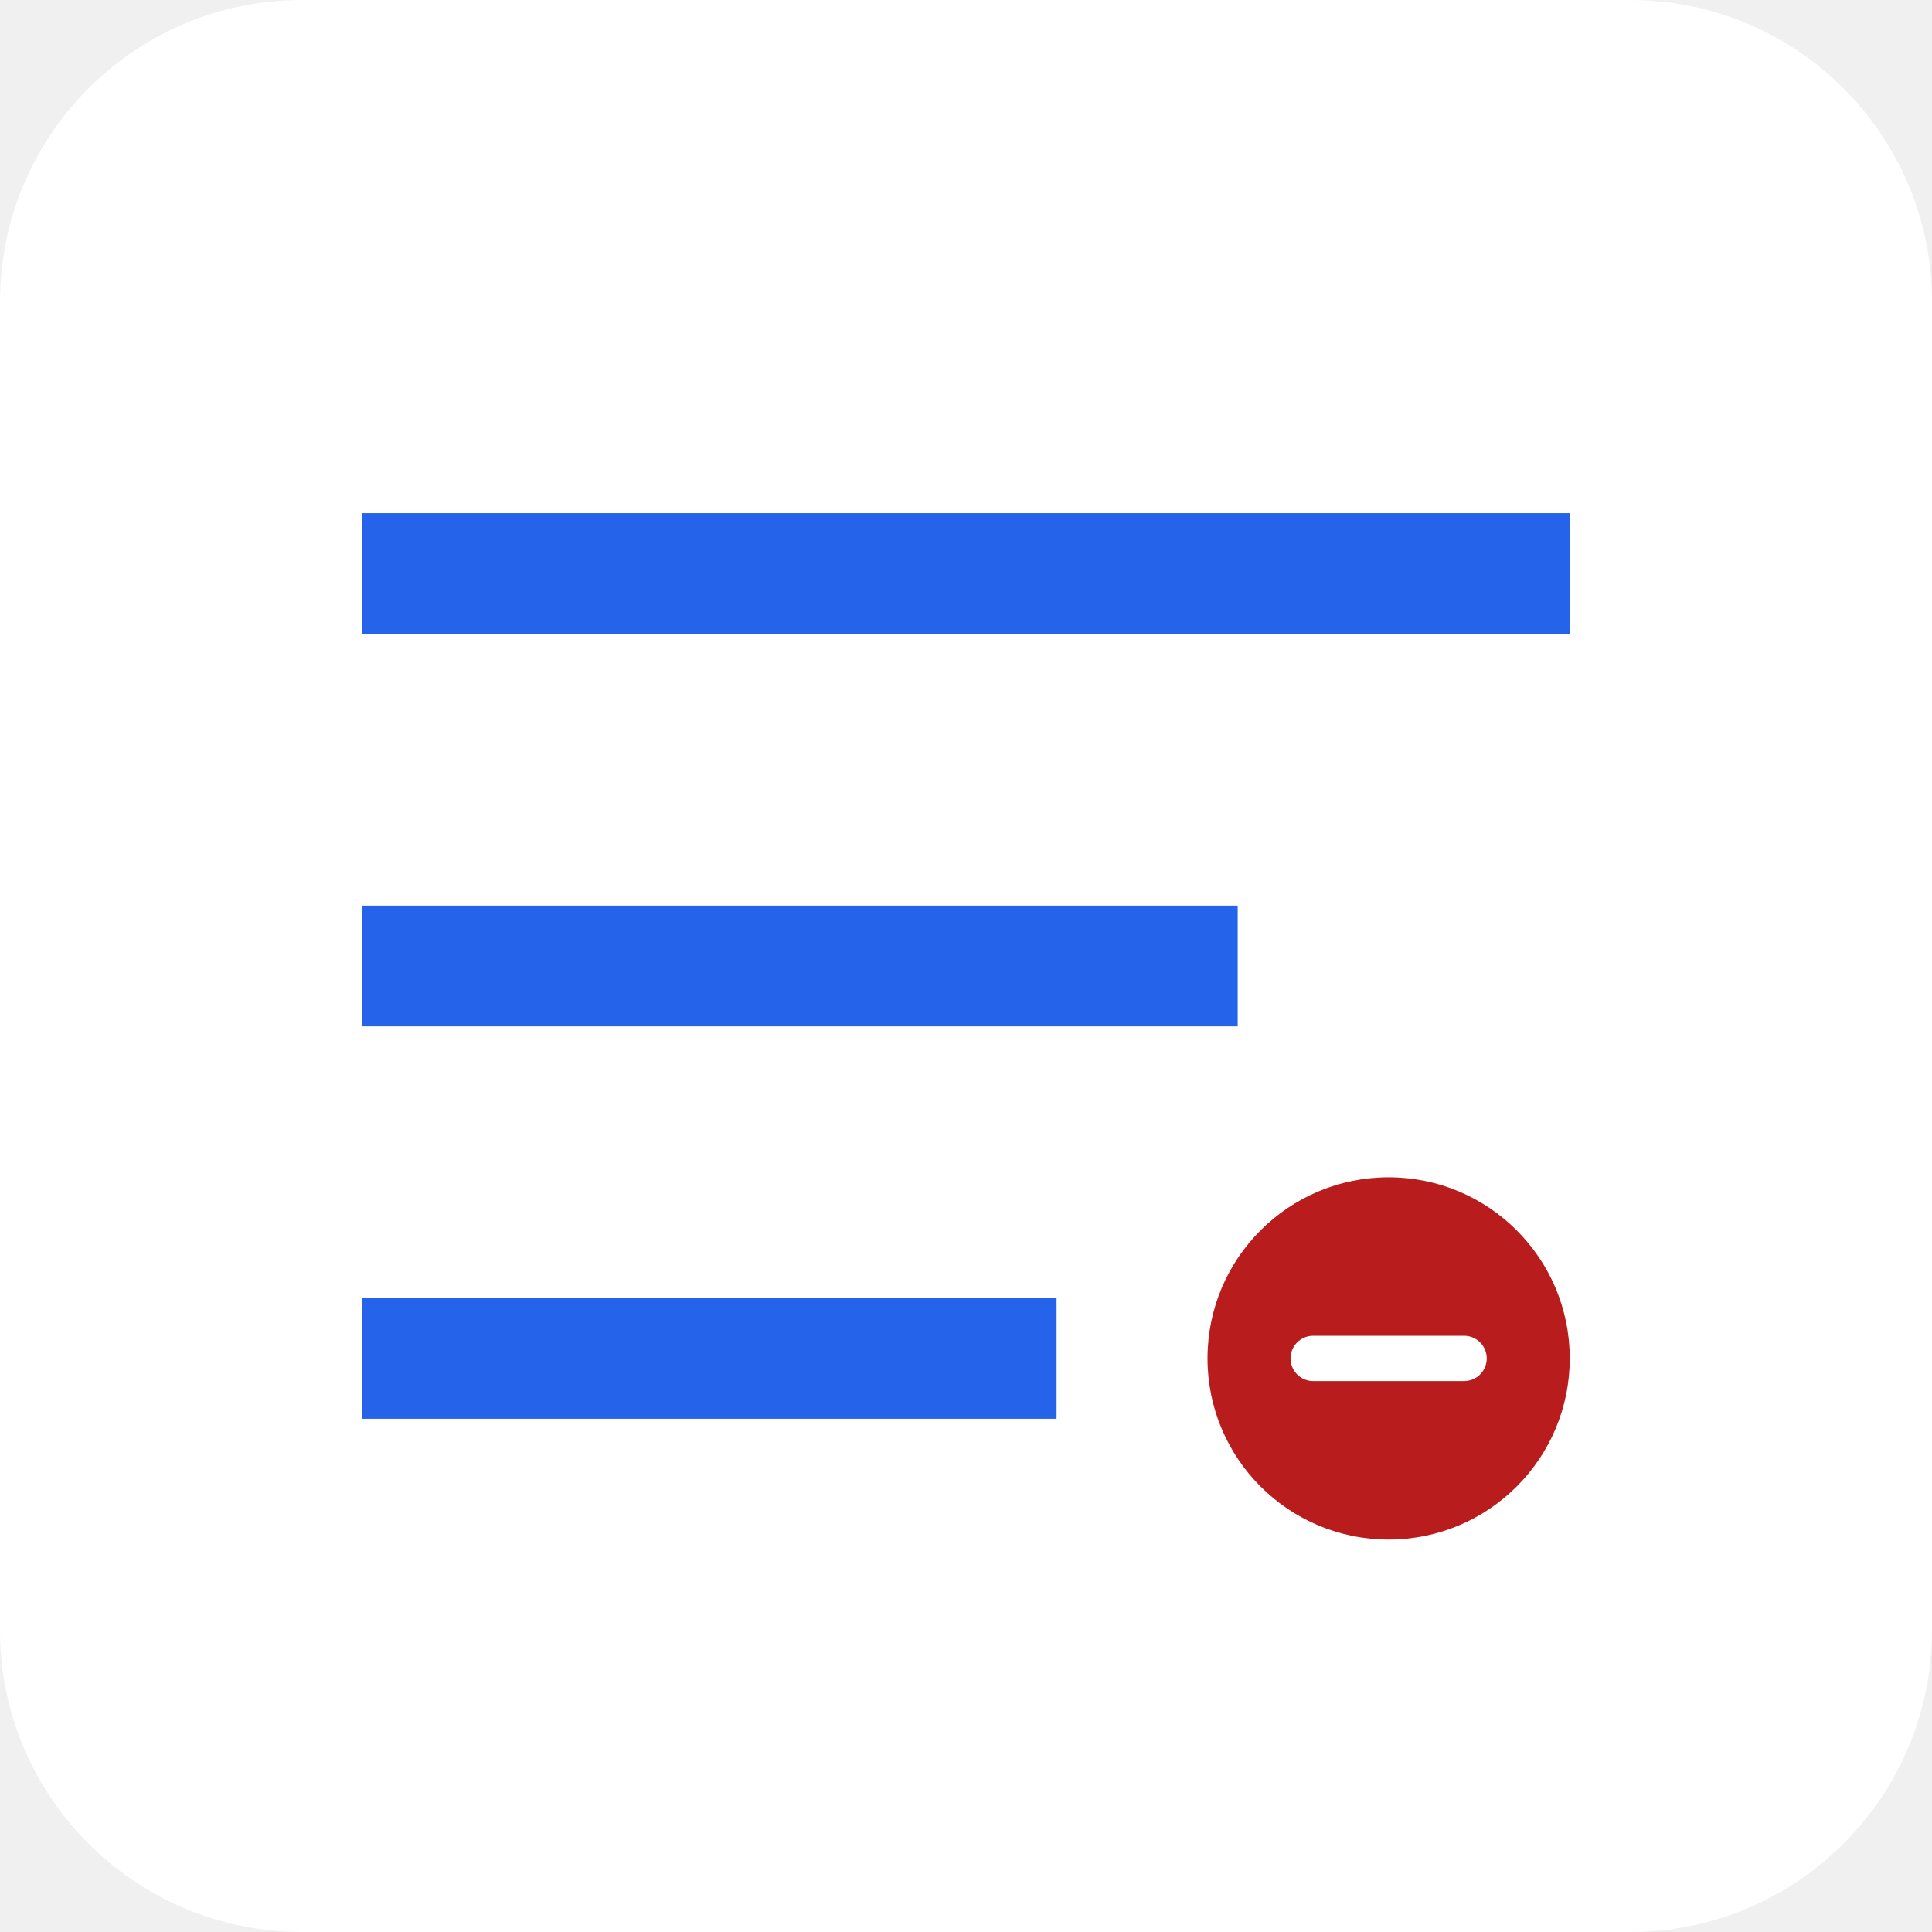
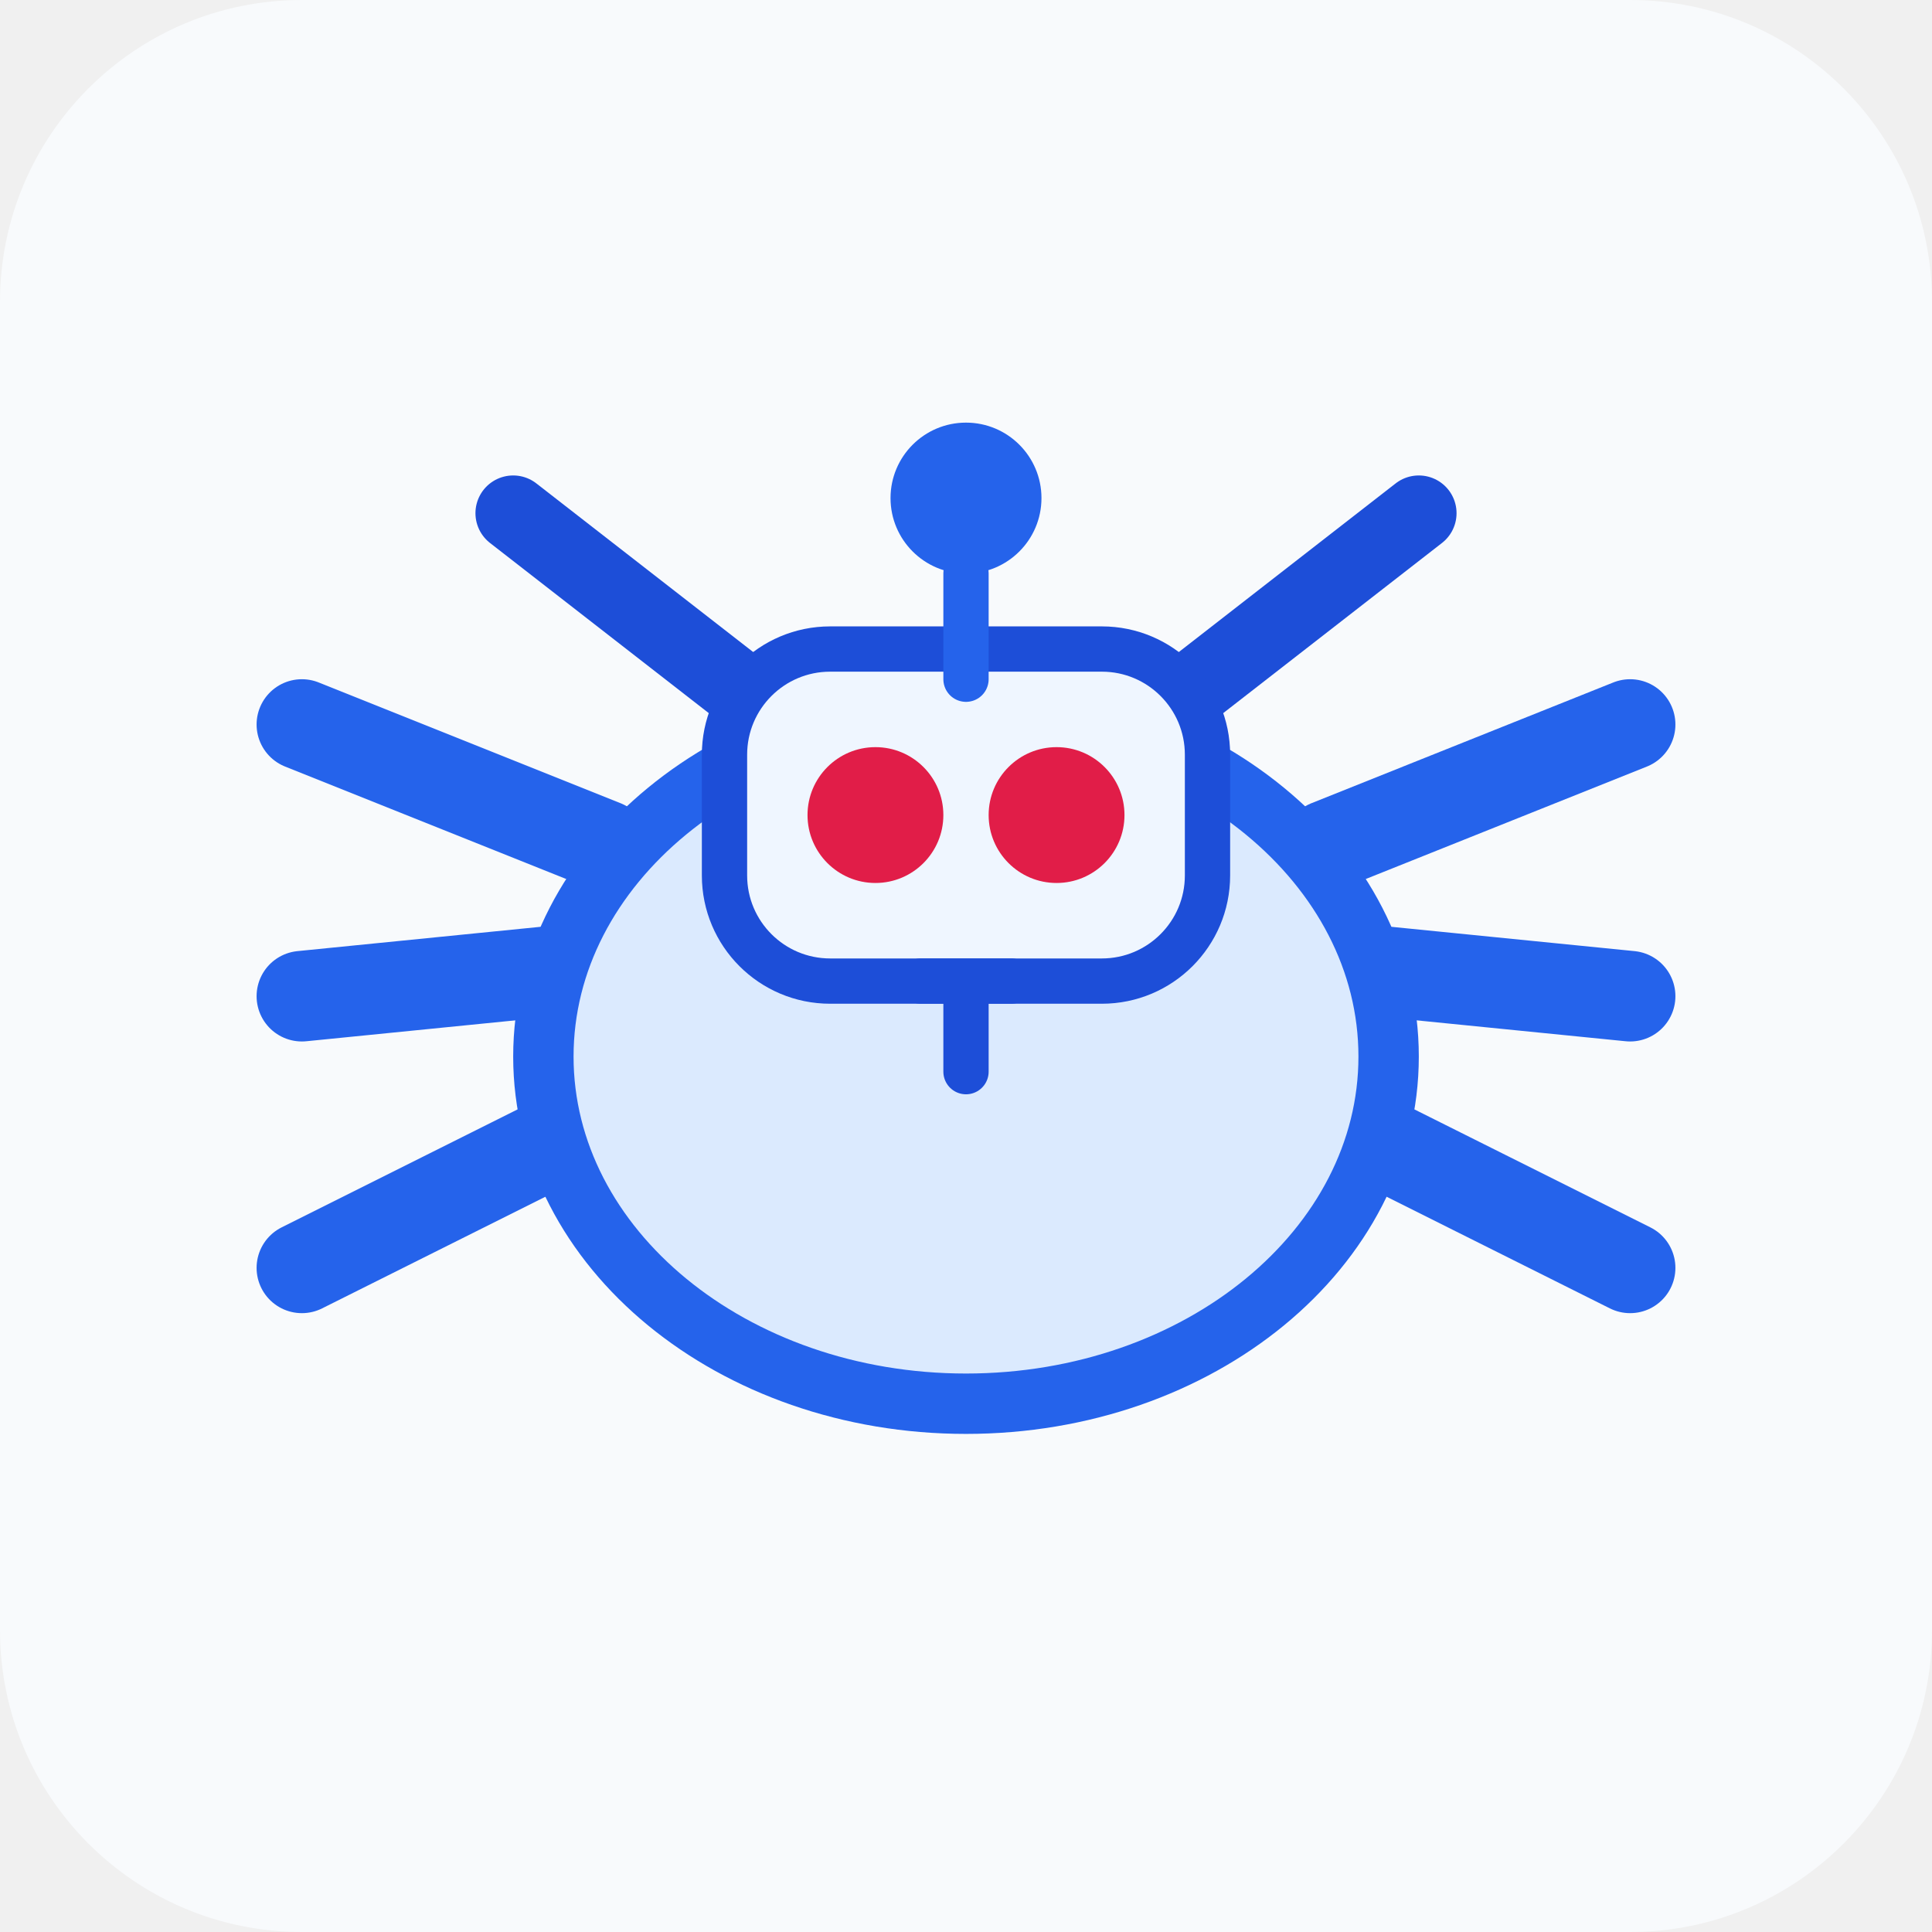
- <svg xmlns="http://www.w3.org/2000/svg" viewBox="0 0 128 128" role="img" aria-label="AutoPOM logo dark">
-   <rect width="128" height="128" rx="20" fill="#ffffff" />
-   <path d="M24 34h80v8H24zM24 60h58v8H24zM24 86h46v8H24z" fill="#2563eb" />
-   <circle cx="92" cy="90" r="12" fill="#b91c1c" />
-   <path d="M87 90h10" stroke="#fff" stroke-width="3" stroke-linecap="round" />
+ <svg xmlns="http://www.w3.org/2000/svg" viewBox="0 0 128 128" role="img" aria-label="AutoPOM robot spider logo light background">
+   <rect width="128" height="128" rx="20" fill="#f8fafc" />
+   <g fill="none" stroke-linecap="round" stroke-linejoin="round">
+     <path d="M20 48l20 8M20 66l20-2M20 84l20-10" stroke="#2563eb" stroke-width="6" />
+     <path d="M108 48l-20 8M108 66l-20-2M108 84l-20-10" stroke="#2563eb" stroke-width="6" />
+     <path d="M34 34l18 14M94 34L76 48" stroke="#1d4ed8" stroke-width="5" />
+   </g>
+   <ellipse cx="64" cy="70" rx="28" ry="23" fill="#dbeafe" stroke="#2563eb" stroke-width="4" />
+   <rect x="48" y="43" width="32" height="22" rx="7" fill="#eff6ff" stroke="#1d4ed8" stroke-width="3" />
+   <circle cx="58" cy="54" r="4.5" fill="#e11d48" />
+   <circle cx="70" cy="54" r="4.5" fill="#e11d48" />
+   <path d="M61 65h6M64 65v6" stroke="#1d4ed8" stroke-width="3" stroke-linecap="round" />
+   <circle cx="64" cy="33" r="5" fill="#2563eb" />
+   <path d="M64 38v7" stroke="#2563eb" stroke-width="3" stroke-linecap="round" />
</svg>
